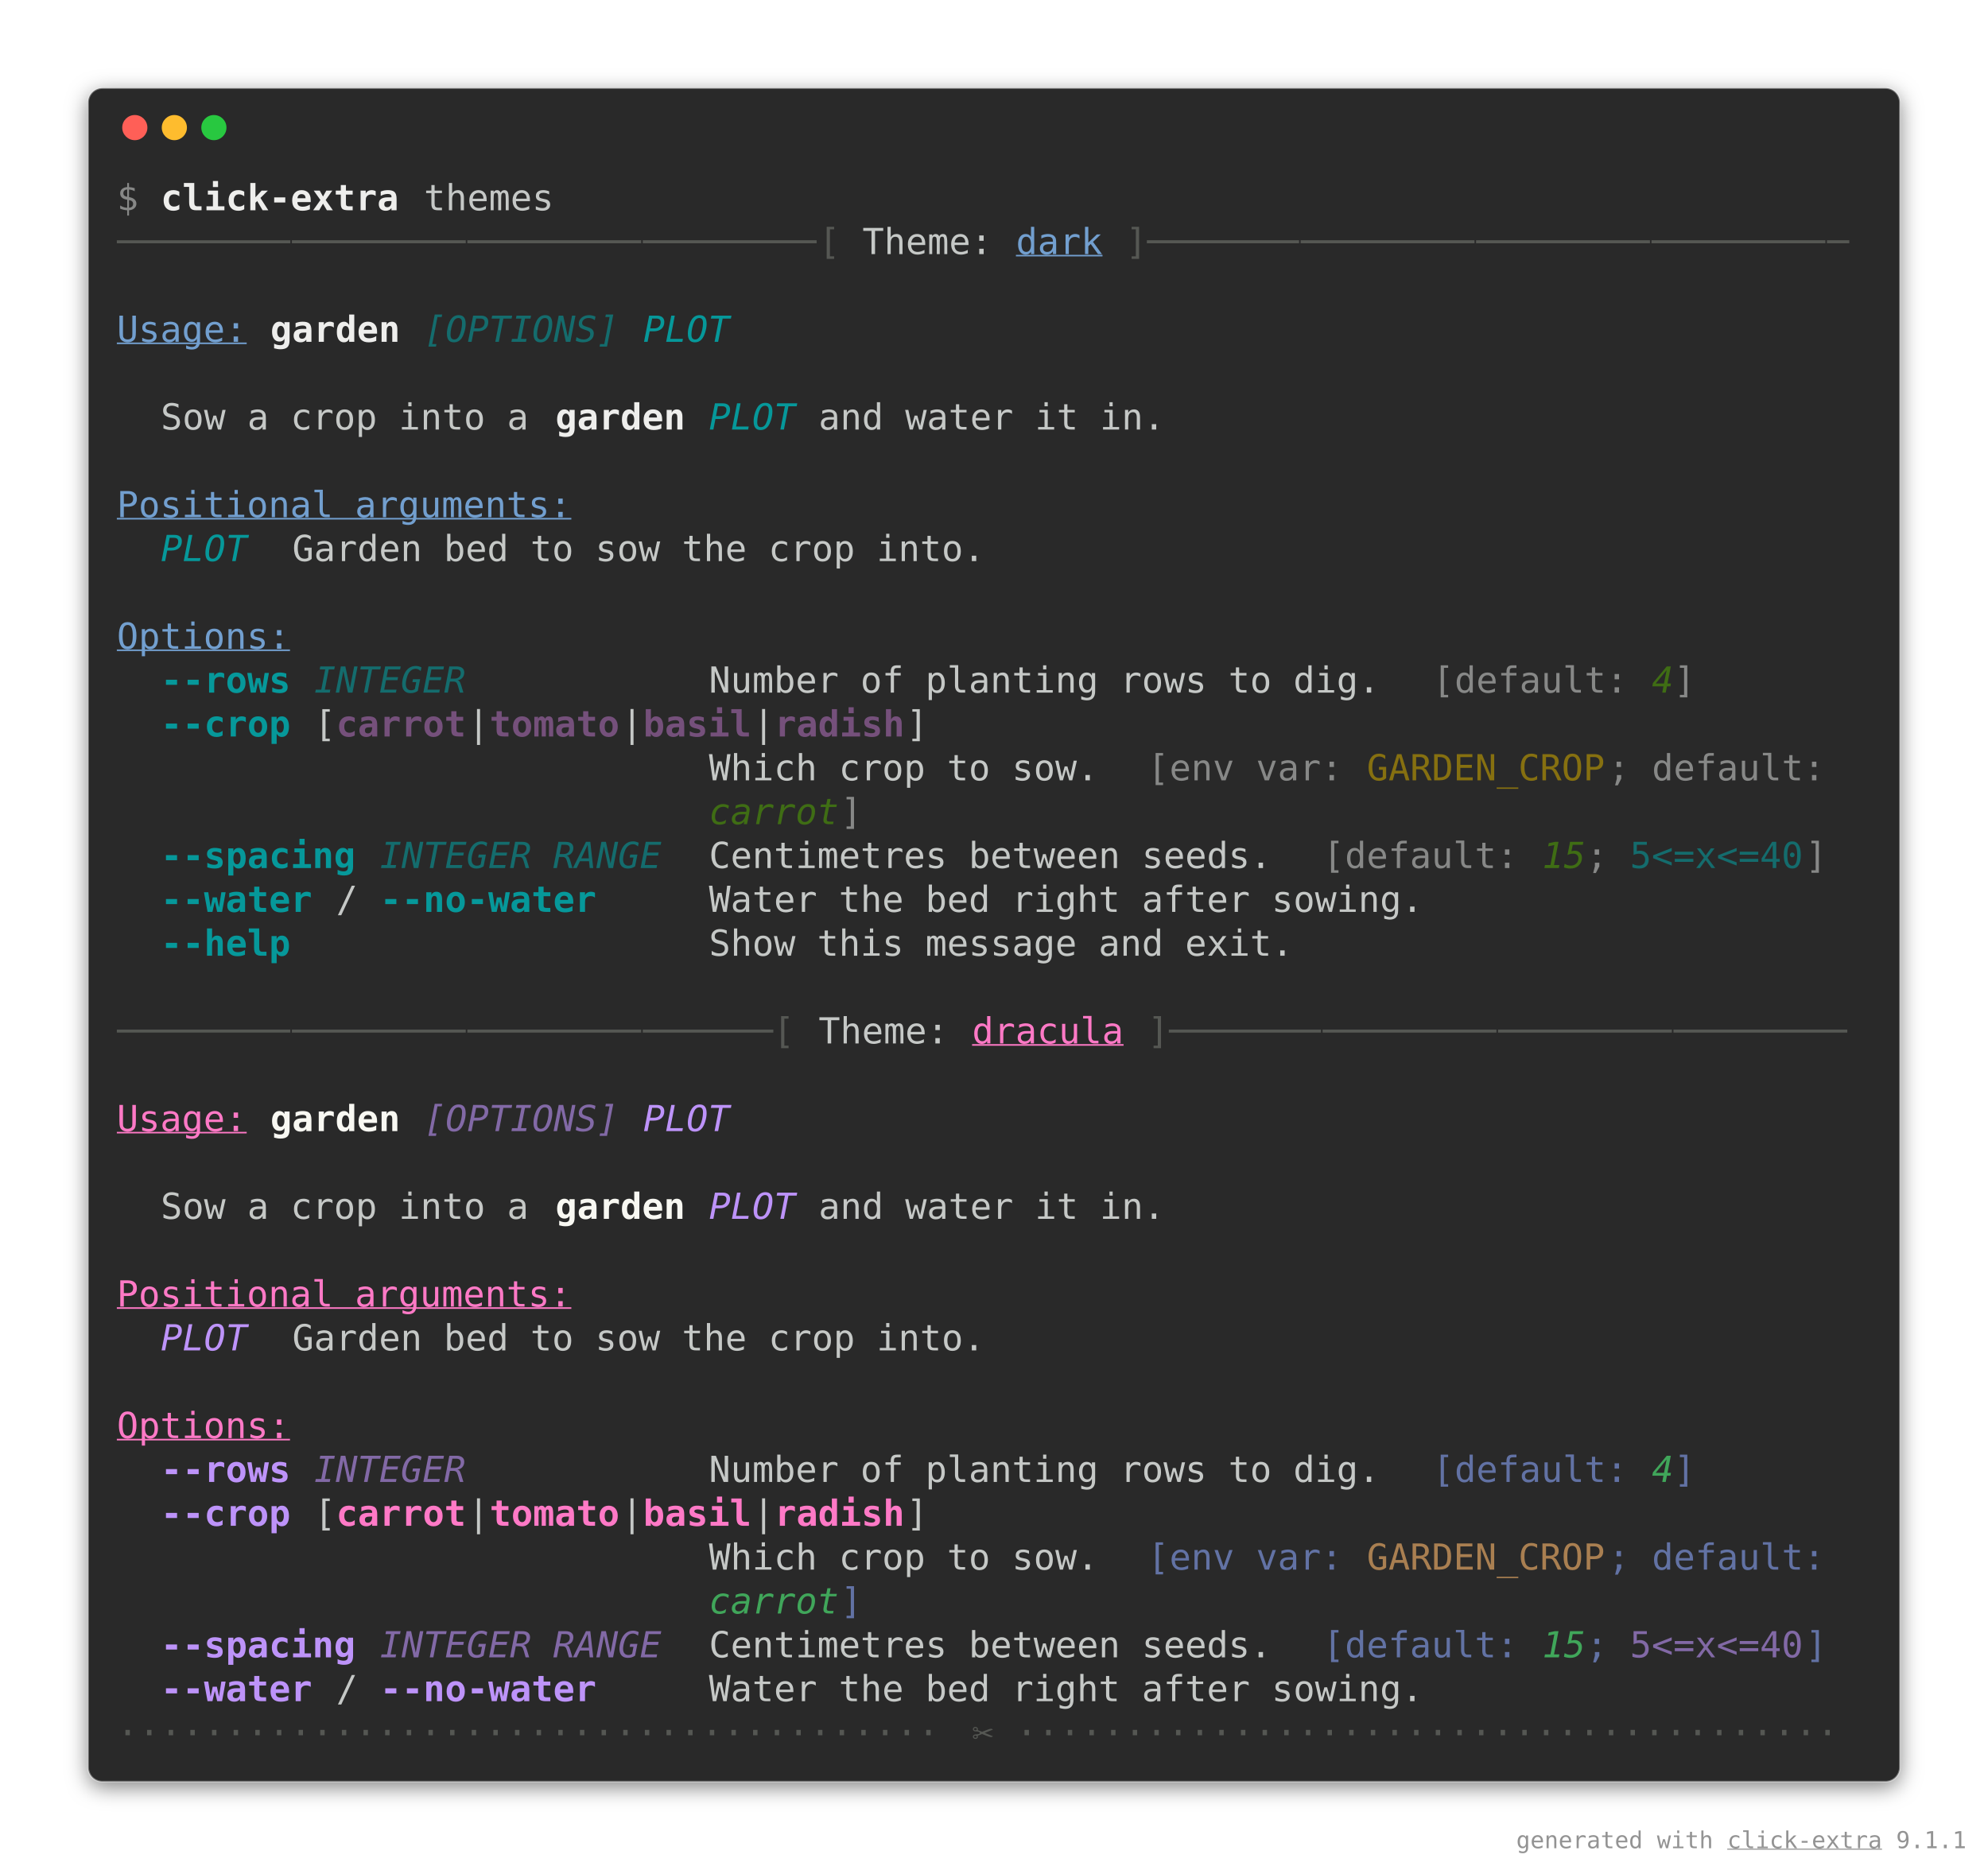
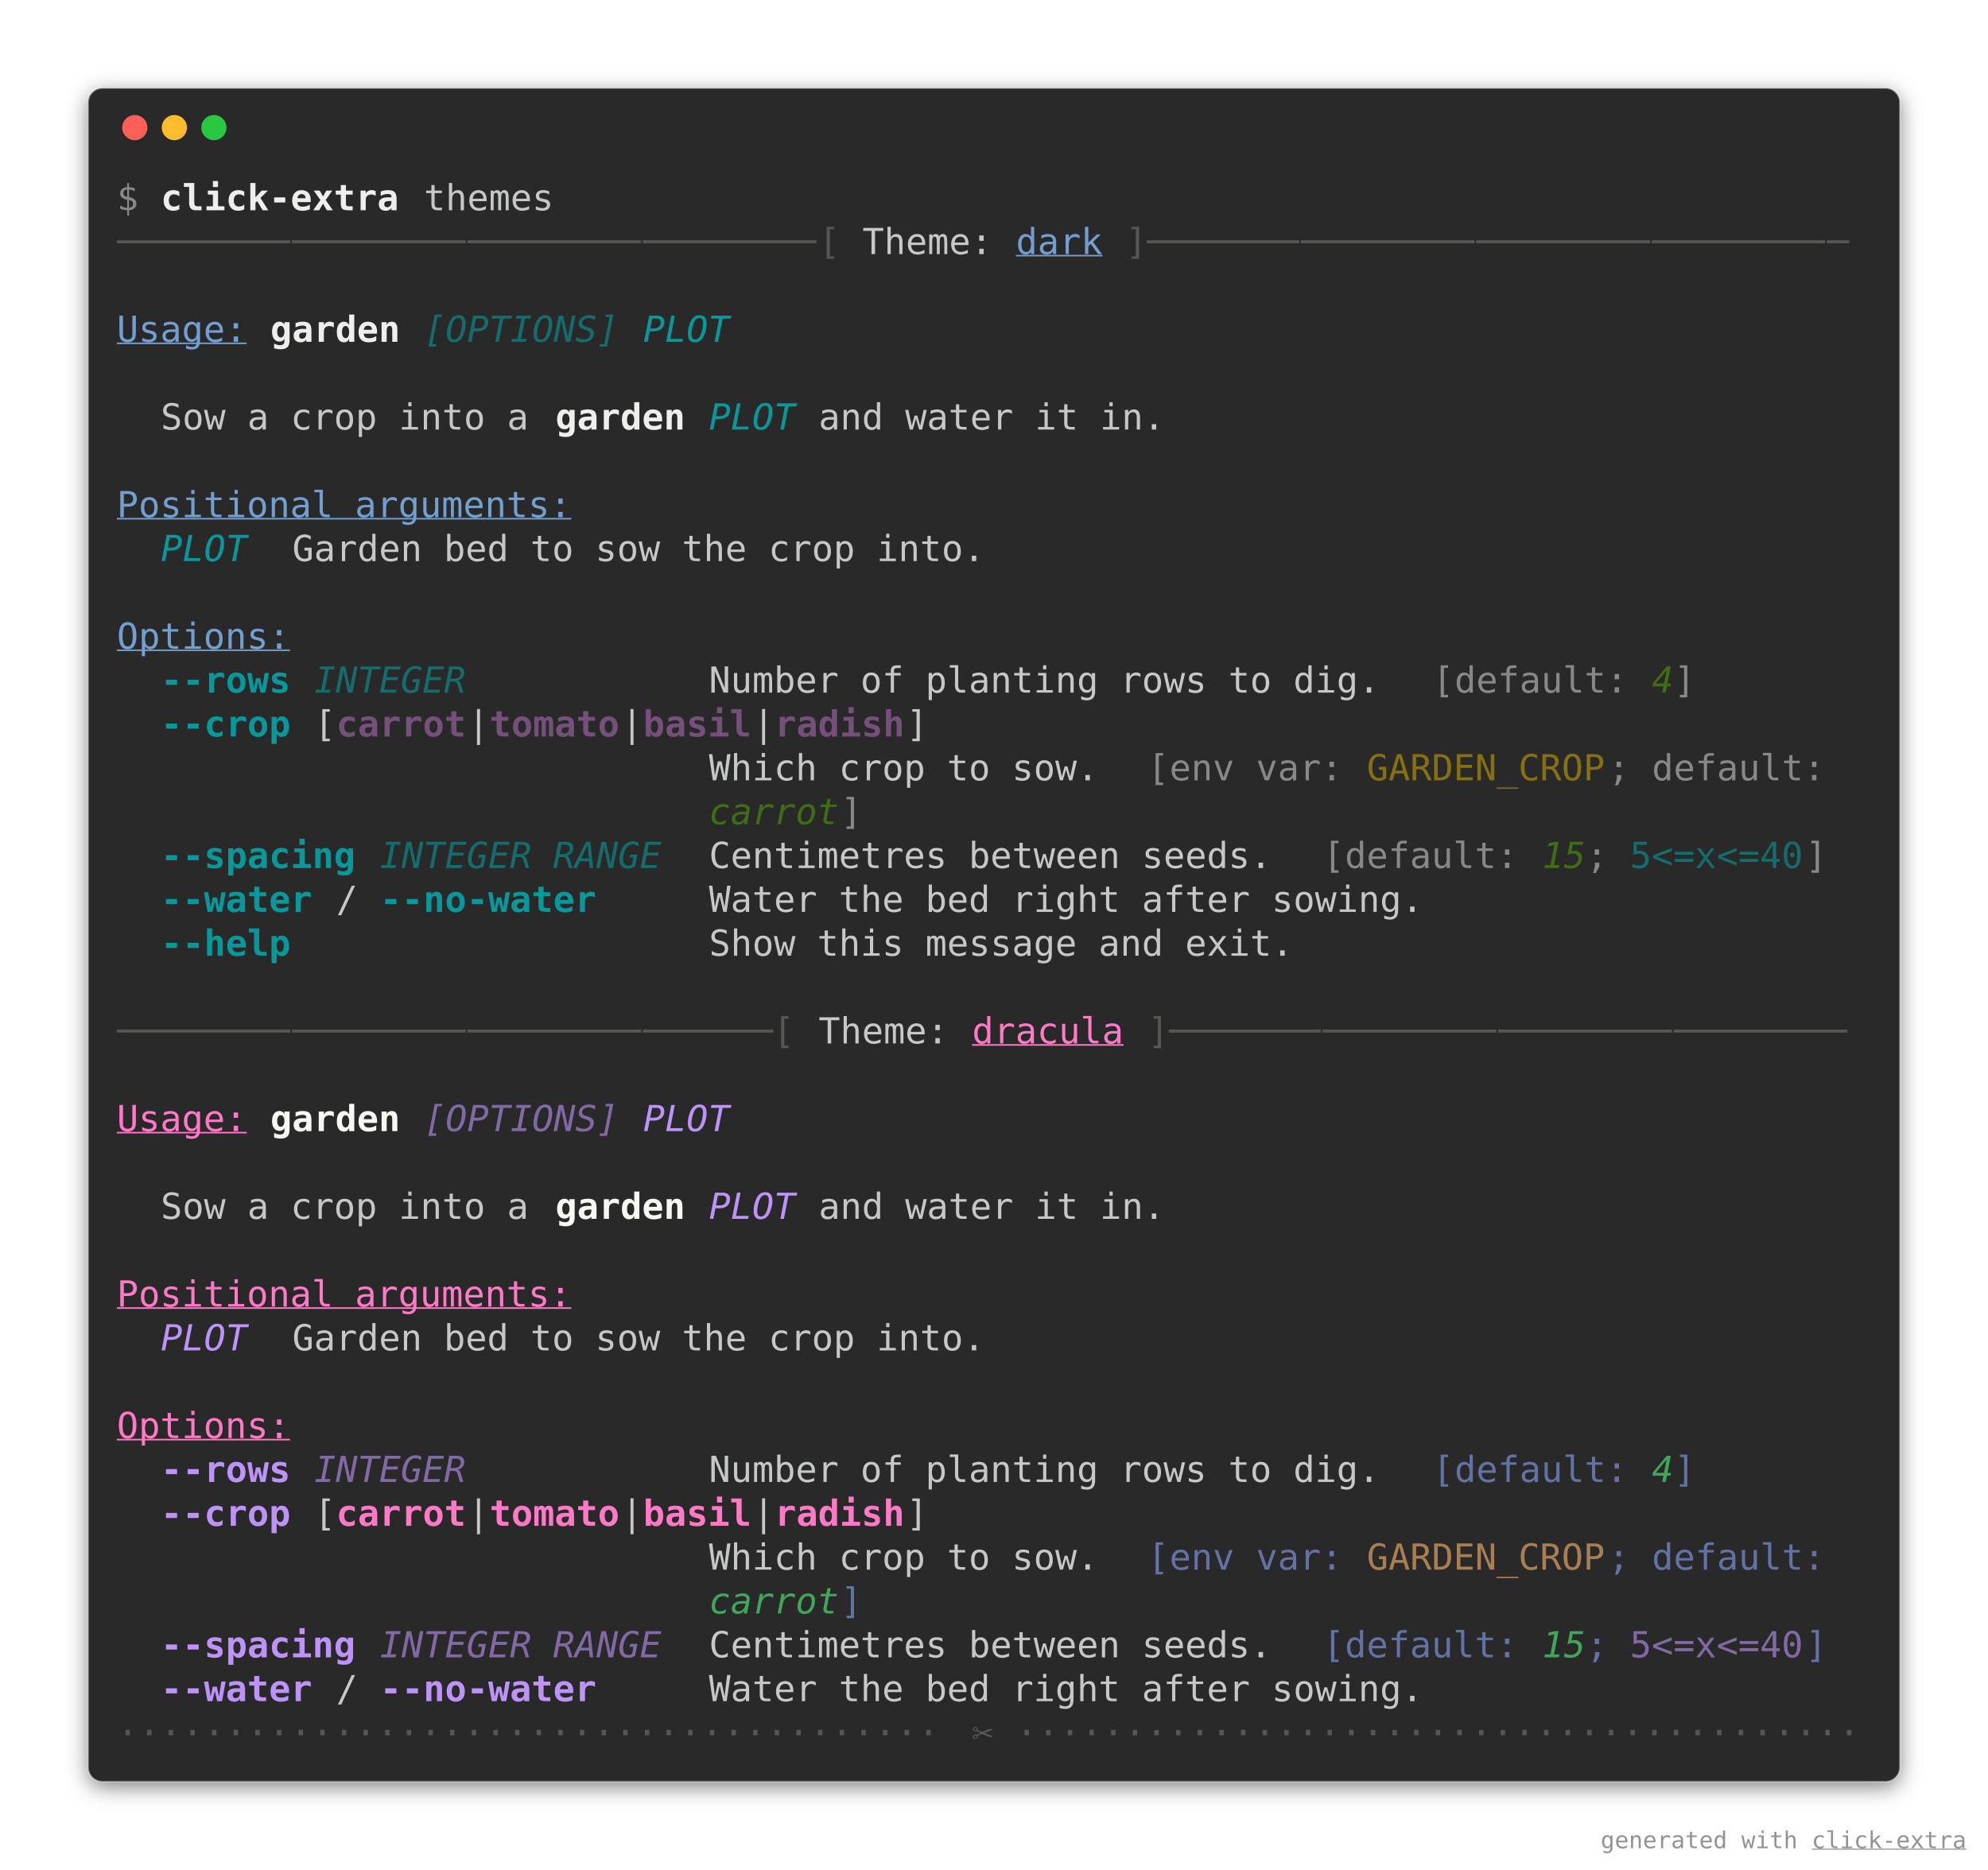
<svg xmlns="http://www.w3.org/2000/svg" viewBox="0 0 1106 1040.4">
  <style>
    .theme-gallery-screen-matrix {
        font-family: 'Fira Code', 'Cascadia Code', Menlo, Consolas, monospace;
        font-size: 20px;
        line-height: 24.4px;
        font-variant-east-asian: full-width;
    }
    .theme-gallery-screen-title {
        font-size: 18px;
        font-weight: bold;
        font-family: 'Fira Code', 'Cascadia Code', Menlo, Consolas, monospace;
    }
    .theme-gallery-screen-r1 { fill: #878887 }
    .theme-gallery-screen-r2 { fill: #eeeeec;font-weight: bold }
    .theme-gallery-screen-r3 { fill: #c5c8c6 }
    .theme-gallery-screen-r4 { fill: #555753 }
    .theme-gallery-screen-r5 { fill: #729fcf;text-decoration: underline }
    .theme-gallery-screen-r6 { fill: #146c6d;font-style: italic }
    .theme-gallery-screen-r7 { fill: #06989a;font-style: italic }
    .theme-gallery-screen-r8 { fill: #06989a;font-weight: bold }
    .theme-gallery-screen-r9 { fill: #3f6d14;font-style: italic }
    .theme-gallery-screen-r10 { fill: #75507b;font-weight: bold }
    .theme-gallery-screen-r11 { fill: #867010 }
    .theme-gallery-screen-r12 { fill: #146c6d }
    .theme-gallery-screen-r13 { fill: #ff79c6;text-decoration: underline }
    .theme-gallery-screen-r14 { fill: #f8f8f2;font-weight: bold }
    .theme-gallery-screen-r15 { fill: #8269a6;font-style: italic }
    .theme-gallery-screen-r16 { fill: #bd93f9;font-style: italic }
    .theme-gallery-screen-r17 { fill: #bd93f9;font-weight: bold }
    .theme-gallery-screen-r18 { fill: #6272a4 }
    .theme-gallery-screen-r19 { fill: #40a65a;font-style: italic }
    .theme-gallery-screen-r20 { fill: #ff79c6;font-weight: bold }
    .theme-gallery-screen-r21 { fill: #a97f51 }
    .theme-gallery-screen-r22 { fill: #8269a6 }
</style>
  <defs>
    <clipPath id="theme-gallery-screen-clip">
      <rect x="65" y="97" width="976" height="878.4" />
    </clipPath>
    <filter id="theme-gallery-screen-shadow" x="-50%" y="-50%" width="200%" height="200%">
      <feGaussianBlur in="SourceAlpha" stdDeviation="6" />
      <feOffset dx="0" dy="3" result="cast" />
      <feFlood flood-color="rgba(0,0,0,0.5)" />
      <feComposite in2="cast" operator="in" result="shadow" />
      <feComposite in="shadow" in2="SourceAlpha" operator="out" />
    </filter>
  </defs>
  <rect filter="url(#theme-gallery-screen-shadow)" x="49" y="49" width="1008" height="942.4" rx="8" />
  <rect fill="#292929" stroke="rgba(255,255,255,0.35)" stroke-width="1" x="49" y="49" width="1008" height="942.4" rx="8" />
  <g transform="translate(49, 49)">
    <g transform="translate(26,22)">
      <circle cx="0" cy="0" r="7" fill="#ff5f57" />
      <circle cx="22" cy="0" r="7" fill="#febc2e" />
      <circle cx="44" cy="0" r="7" fill="#28c840" />
    </g>
  </g>
  <g clip-path="url(#theme-gallery-screen-clip)">
    <g transform="translate(65, 97)">
      <g class="theme-gallery-screen-matrix" font-family="monospace" font-size="20" fill="#c5c8c6">
        <text class="theme-gallery-screen-r1" x="0" textLength="12.2" y="20">$</text>
        <text class="theme-gallery-screen-r2" x="24.4" textLength="134.2" y="20">click-extra</text>
        <text class="theme-gallery-screen-r3" x="170.8" textLength="73.2" y="20">themes</text>
        <text class="theme-gallery-screen-r4" x="0" textLength="97.6" y="44.4">────────</text>
        <text class="theme-gallery-screen-r4" x="97.6" textLength="97.6" y="44.4">────────</text>
        <text class="theme-gallery-screen-r4" x="195.2" textLength="97.6" y="44.4">────────</text>
        <text class="theme-gallery-screen-r4" x="292.8" textLength="97.6" y="44.4">────────</text>
        <text class="theme-gallery-screen-r4" x="390.4" textLength="12.2" y="44.4">[</text>
        <text class="theme-gallery-screen-r3" x="414.8" textLength="73.2" y="44.4">Theme:</text>
        <text class="theme-gallery-screen-r5" x="500.2" textLength="48.8" y="44.4">dark</text>
        <text class="theme-gallery-screen-r4" x="561.2" textLength="97.6" y="44.4">]───────</text>
        <text class="theme-gallery-screen-r4" x="658.8" textLength="97.6" y="44.4">────────</text>
        <text class="theme-gallery-screen-r4" x="756.4" textLength="97.6" y="44.4">────────</text>
        <text class="theme-gallery-screen-r4" x="854" textLength="97.6" y="44.4">────────</text>
        <text class="theme-gallery-screen-r4" x="951.6" textLength="12.2" y="44.4">─</text>
        <text class="theme-gallery-screen-r5" x="0" textLength="73.2" y="93.2">Usage:</text>
        <text class="theme-gallery-screen-r2" x="85.4" textLength="73.2" y="93.2">garden</text>
        <text class="theme-gallery-screen-r6" x="170.8" textLength="109.8" y="93.2">[OPTIONS]</text>
        <text class="theme-gallery-screen-r7" x="292.8" textLength="48.8" y="93.2">PLOT</text>
        <text class="theme-gallery-screen-r3" x="24.4" textLength="207.4" y="142">Sow a crop into a</text>
        <text class="theme-gallery-screen-r2" x="244" textLength="73.2" y="142">garden</text>
        <text class="theme-gallery-screen-r7" x="329.4" textLength="48.8" y="142">PLOT</text>
        <text class="theme-gallery-screen-r3" x="390.4" textLength="195.2" y="142">and water it in.</text>
        <text class="theme-gallery-screen-r5" x="0" textLength="256.2" y="190.8">Positional arguments:</text>
        <text class="theme-gallery-screen-r7" x="24.4" textLength="48.8" y="215.2">PLOT</text>
        <text class="theme-gallery-screen-r3" x="97.6" textLength="390.4" y="215.2">Garden bed to sow the crop into.</text>
        <text class="theme-gallery-screen-r5" x="0" textLength="97.6" y="264">Options:</text>
        <text class="theme-gallery-screen-r8" x="24.4" textLength="73.2" y="288.4">--rows</text>
        <text class="theme-gallery-screen-r6" x="109.8" textLength="85.4" y="288.4">INTEGER</text>
        <text class="theme-gallery-screen-r3" x="329.4" textLength="378.2" y="288.4">Number of planting rows to dig.</text>
        <text class="theme-gallery-screen-r1" x="732" textLength="12.2" y="288.4">[</text>
        <text class="theme-gallery-screen-r1" x="744.2" textLength="97.6" y="288.4">default:</text>
        <text class="theme-gallery-screen-r9" x="854" textLength="12.2" y="288.4">4</text>
        <text class="theme-gallery-screen-r1" x="866.2" textLength="12.2" y="288.4">]</text>
        <text class="theme-gallery-screen-r8" x="24.4" textLength="73.2" y="312.8">--crop</text>
        <text class="theme-gallery-screen-r3" x="109.8" textLength="12.2" y="312.8">[</text>
        <text class="theme-gallery-screen-r10" x="122" textLength="73.2" y="312.8">carrot</text>
        <text class="theme-gallery-screen-r3" x="195.2" textLength="12.2" y="312.8">|</text>
        <text class="theme-gallery-screen-r10" x="207.4" textLength="73.2" y="312.8">tomato</text>
        <text class="theme-gallery-screen-r3" x="280.6" textLength="12.2" y="312.8">|</text>
        <text class="theme-gallery-screen-r10" x="292.8" textLength="61" y="312.8">basil</text>
        <text class="theme-gallery-screen-r3" x="353.8" textLength="12.2" y="312.8">|</text>
        <text class="theme-gallery-screen-r10" x="366" textLength="73.2" y="312.8">radish</text>
        <text class="theme-gallery-screen-r3" x="439.2" textLength="12.2" y="312.8">]</text>
        <text class="theme-gallery-screen-r3" x="329.4" textLength="219.6" y="337.2">Which crop to sow.</text>
        <text class="theme-gallery-screen-r1" x="573.4" textLength="12.2" y="337.2">[</text>
        <text class="theme-gallery-screen-r1" x="585.6" textLength="97.6" y="337.2">env var:</text>
        <text class="theme-gallery-screen-r11" x="695.4" textLength="134.2" y="337.2">GARDEN_CROP</text>
        <text class="theme-gallery-screen-r1" x="829.6" textLength="12.2" y="337.2">;</text>
        <text class="theme-gallery-screen-r1" x="854" textLength="97.6" y="337.2">default:</text>
        <text class="theme-gallery-screen-r9" x="329.4" textLength="73.2" y="361.6">carrot</text>
        <text class="theme-gallery-screen-r1" x="402.6" textLength="12.2" y="361.6">]</text>
        <text class="theme-gallery-screen-r8" x="24.4" textLength="109.8" y="386">--spacing</text>
        <text class="theme-gallery-screen-r6" x="146.4" textLength="158.6" y="386">INTEGER RANGE</text>
        <text class="theme-gallery-screen-r3" x="329.4" textLength="317.2" y="386">Centimetres between seeds.</text>
        <text class="theme-gallery-screen-r1" x="671" textLength="12.2" y="386">[</text>
        <text class="theme-gallery-screen-r1" x="683.2" textLength="97.6" y="386">default:</text>
        <text class="theme-gallery-screen-r9" x="793" textLength="24.4" y="386">15</text>
        <text class="theme-gallery-screen-r1" x="817.4" textLength="12.2" y="386">;</text>
        <text class="theme-gallery-screen-r12" x="841.8" textLength="97.6" y="386">5&lt;=x&lt;=40</text>
        <text class="theme-gallery-screen-r1" x="939.4" textLength="12.2" y="386">]</text>
        <text class="theme-gallery-screen-r8" x="24.4" textLength="85.4" y="410.4">--water</text>
        <text class="theme-gallery-screen-r3" x="122" textLength="12.2" y="410.4">/</text>
        <text class="theme-gallery-screen-r8" x="146.4" textLength="122" y="410.4">--no-water</text>
        <text class="theme-gallery-screen-r3" x="329.4" textLength="402.6" y="410.4">Water the bed right after sowing.</text>
        <text class="theme-gallery-screen-r8" x="24.4" textLength="73.2" y="434.8">--help</text>
        <text class="theme-gallery-screen-r3" x="329.4" textLength="329.4" y="434.8">Show this message and exit.</text>
        <text class="theme-gallery-screen-r4" x="0" textLength="97.6" y="483.6">────────</text>
        <text class="theme-gallery-screen-r4" x="97.6" textLength="97.6" y="483.6">────────</text>
        <text class="theme-gallery-screen-r4" x="195.2" textLength="97.6" y="483.6">────────</text>
        <text class="theme-gallery-screen-r4" x="292.8" textLength="85.4" y="483.6">──────[</text>
        <text class="theme-gallery-screen-r3" x="390.4" textLength="73.2" y="483.6">Theme:</text>
        <text class="theme-gallery-screen-r13" x="475.8" textLength="85.4" y="483.6">dracula</text>
        <text class="theme-gallery-screen-r4" x="573.4" textLength="97.6" y="483.6">]───────</text>
        <text class="theme-gallery-screen-r4" x="671" textLength="97.6" y="483.6">────────</text>
        <text class="theme-gallery-screen-r4" x="768.6" textLength="97.6" y="483.6">────────</text>
        <text class="theme-gallery-screen-r4" x="866.2" textLength="97.6" y="483.6">────────</text>
        <text class="theme-gallery-screen-r13" x="0" textLength="73.2" y="532.4">Usage:</text>
        <text class="theme-gallery-screen-r14" x="85.4" textLength="73.2" y="532.4">garden</text>
        <text class="theme-gallery-screen-r15" x="170.8" textLength="109.8" y="532.4">[OPTIONS]</text>
        <text class="theme-gallery-screen-r16" x="292.8" textLength="48.8" y="532.4">PLOT</text>
        <text class="theme-gallery-screen-r3" x="24.4" textLength="207.4" y="581.2">Sow a crop into a</text>
        <text class="theme-gallery-screen-r14" x="244" textLength="73.2" y="581.2">garden</text>
        <text class="theme-gallery-screen-r16" x="329.4" textLength="48.8" y="581.2">PLOT</text>
        <text class="theme-gallery-screen-r3" x="390.4" textLength="195.2" y="581.2">and water it in.</text>
        <text class="theme-gallery-screen-r13" x="0" textLength="256.2" y="630">Positional arguments:</text>
        <text class="theme-gallery-screen-r16" x="24.4" textLength="48.8" y="654.4">PLOT</text>
        <text class="theme-gallery-screen-r3" x="97.6" textLength="390.4" y="654.4">Garden bed to sow the crop into.</text>
        <text class="theme-gallery-screen-r13" x="0" textLength="97.6" y="703.2">Options:</text>
        <text class="theme-gallery-screen-r17" x="24.4" textLength="73.2" y="727.6">--rows</text>
        <text class="theme-gallery-screen-r15" x="109.8" textLength="85.4" y="727.6">INTEGER</text>
        <text class="theme-gallery-screen-r3" x="329.4" textLength="378.2" y="727.6">Number of planting rows to dig.</text>
        <text class="theme-gallery-screen-r18" x="732" textLength="12.2" y="727.6">[</text>
        <text class="theme-gallery-screen-r18" x="744.2" textLength="97.6" y="727.6">default:</text>
        <text class="theme-gallery-screen-r19" x="854" textLength="12.2" y="727.6">4</text>
        <text class="theme-gallery-screen-r18" x="866.2" textLength="12.2" y="727.6">]</text>
        <text class="theme-gallery-screen-r17" x="24.4" textLength="73.2" y="752">--crop</text>
        <text class="theme-gallery-screen-r3" x="109.8" textLength="12.2" y="752">[</text>
        <text class="theme-gallery-screen-r20" x="122" textLength="73.2" y="752">carrot</text>
        <text class="theme-gallery-screen-r3" x="195.2" textLength="12.2" y="752">|</text>
        <text class="theme-gallery-screen-r20" x="207.4" textLength="73.2" y="752">tomato</text>
        <text class="theme-gallery-screen-r3" x="280.6" textLength="12.2" y="752">|</text>
        <text class="theme-gallery-screen-r20" x="292.8" textLength="61" y="752">basil</text>
        <text class="theme-gallery-screen-r3" x="353.8" textLength="12.2" y="752">|</text>
        <text class="theme-gallery-screen-r20" x="366" textLength="73.2" y="752">radish</text>
        <text class="theme-gallery-screen-r3" x="439.2" textLength="12.2" y="752">]</text>
        <text class="theme-gallery-screen-r3" x="329.4" textLength="219.6" y="776.4">Which crop to sow.</text>
        <text class="theme-gallery-screen-r18" x="573.4" textLength="12.2" y="776.4">[</text>
        <text class="theme-gallery-screen-r18" x="585.6" textLength="97.6" y="776.4">env var:</text>
        <text class="theme-gallery-screen-r21" x="695.4" textLength="134.2" y="776.4">GARDEN_CROP</text>
        <text class="theme-gallery-screen-r18" x="829.6" textLength="12.2" y="776.4">;</text>
        <text class="theme-gallery-screen-r18" x="854" textLength="97.6" y="776.4">default:</text>
        <text class="theme-gallery-screen-r19" x="329.4" textLength="73.2" y="800.8">carrot</text>
        <text class="theme-gallery-screen-r18" x="402.6" textLength="12.2" y="800.8">]</text>
        <text class="theme-gallery-screen-r17" x="24.4" textLength="109.8" y="825.2">--spacing</text>
        <text class="theme-gallery-screen-r15" x="146.4" textLength="158.6" y="825.2">INTEGER RANGE</text>
        <text class="theme-gallery-screen-r3" x="329.4" textLength="317.2" y="825.2">Centimetres between seeds.</text>
        <text class="theme-gallery-screen-r18" x="671" textLength="12.2" y="825.2">[</text>
        <text class="theme-gallery-screen-r18" x="683.2" textLength="97.6" y="825.2">default:</text>
        <text class="theme-gallery-screen-r19" x="793" textLength="24.4" y="825.2">15</text>
        <text class="theme-gallery-screen-r18" x="817.4" textLength="12.2" y="825.2">;</text>
        <text class="theme-gallery-screen-r22" x="841.8" textLength="97.6" y="825.2">5&lt;=x&lt;=40</text>
        <text class="theme-gallery-screen-r18" x="939.4" textLength="12.2" y="825.2">]</text>
        <text class="theme-gallery-screen-r17" x="24.4" textLength="85.4" y="849.6">--water</text>
        <text class="theme-gallery-screen-r3" x="122" textLength="12.2" y="849.6">/</text>
        <text class="theme-gallery-screen-r17" x="146.4" textLength="122" y="849.6">--no-water</text>
        <text class="theme-gallery-screen-r3" x="329.4" textLength="402.6" y="849.6">Water the bed right after sowing.</text>
        <text class="theme-gallery-screen-r4" x="0" textLength="463.6" y="874">······································</text>
        <text class="theme-gallery-screen-r4" x="475.8" textLength="12.2" y="874">✂</text>
-         <text class="theme-gallery-screen-r4" x="500.2" textLength="463.6" y="874">······································</text>
+         <text class="theme-gallery-screen-r4" x="500.2" textLength="475.8" y="874">·······································</text>
      </g>
    </g>
  </g>
  <text class="watermark" x="1094" y="1028.4" text-anchor="end" fill="rgba(128,128,128,0.85)" font-family="'Fira Code', 'Cascadia Code', Menlo, Consolas, monospace" font-size="13">generated with <a href="https://kdeldycke.github.io/click-extra/screenshots.html" class="watermark-link">
      <tspan text-decoration="underline">click-extra</tspan>
-     </a> 9.1.1</text>
+     </a>
+   </text>
</svg>
